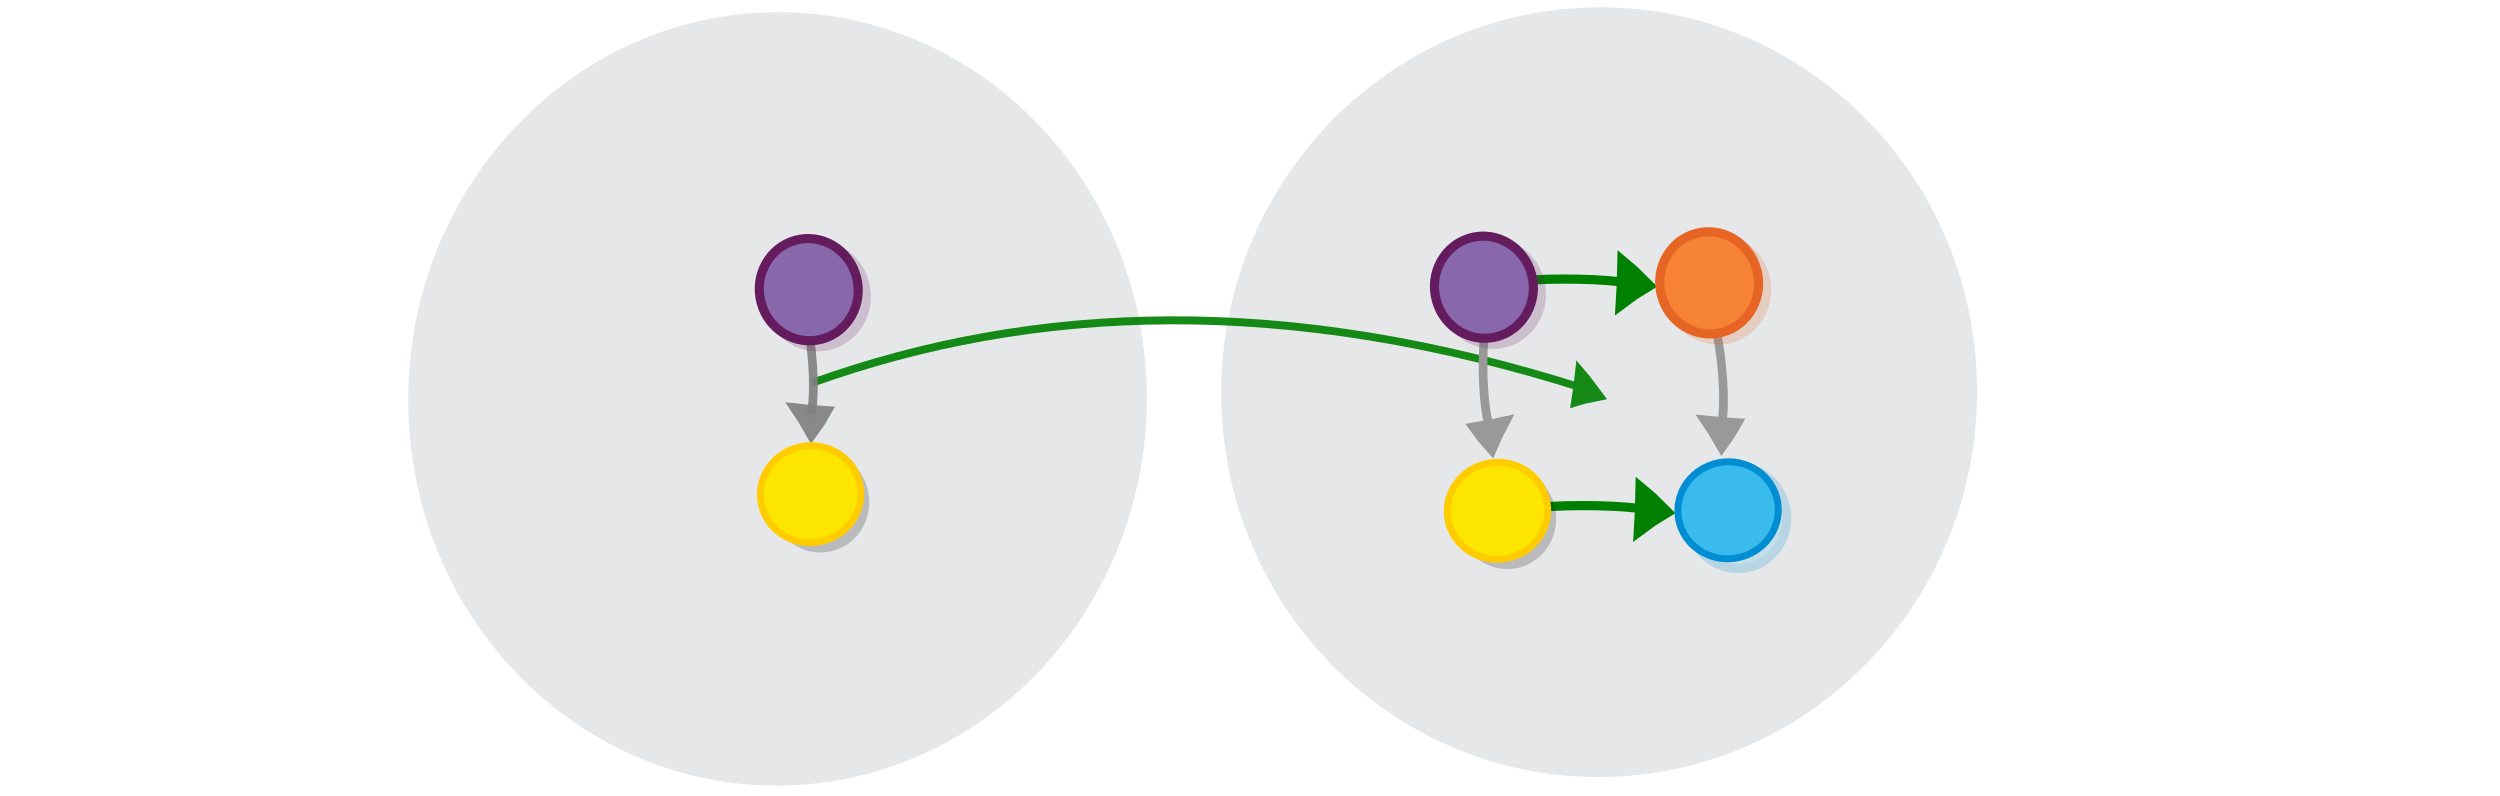
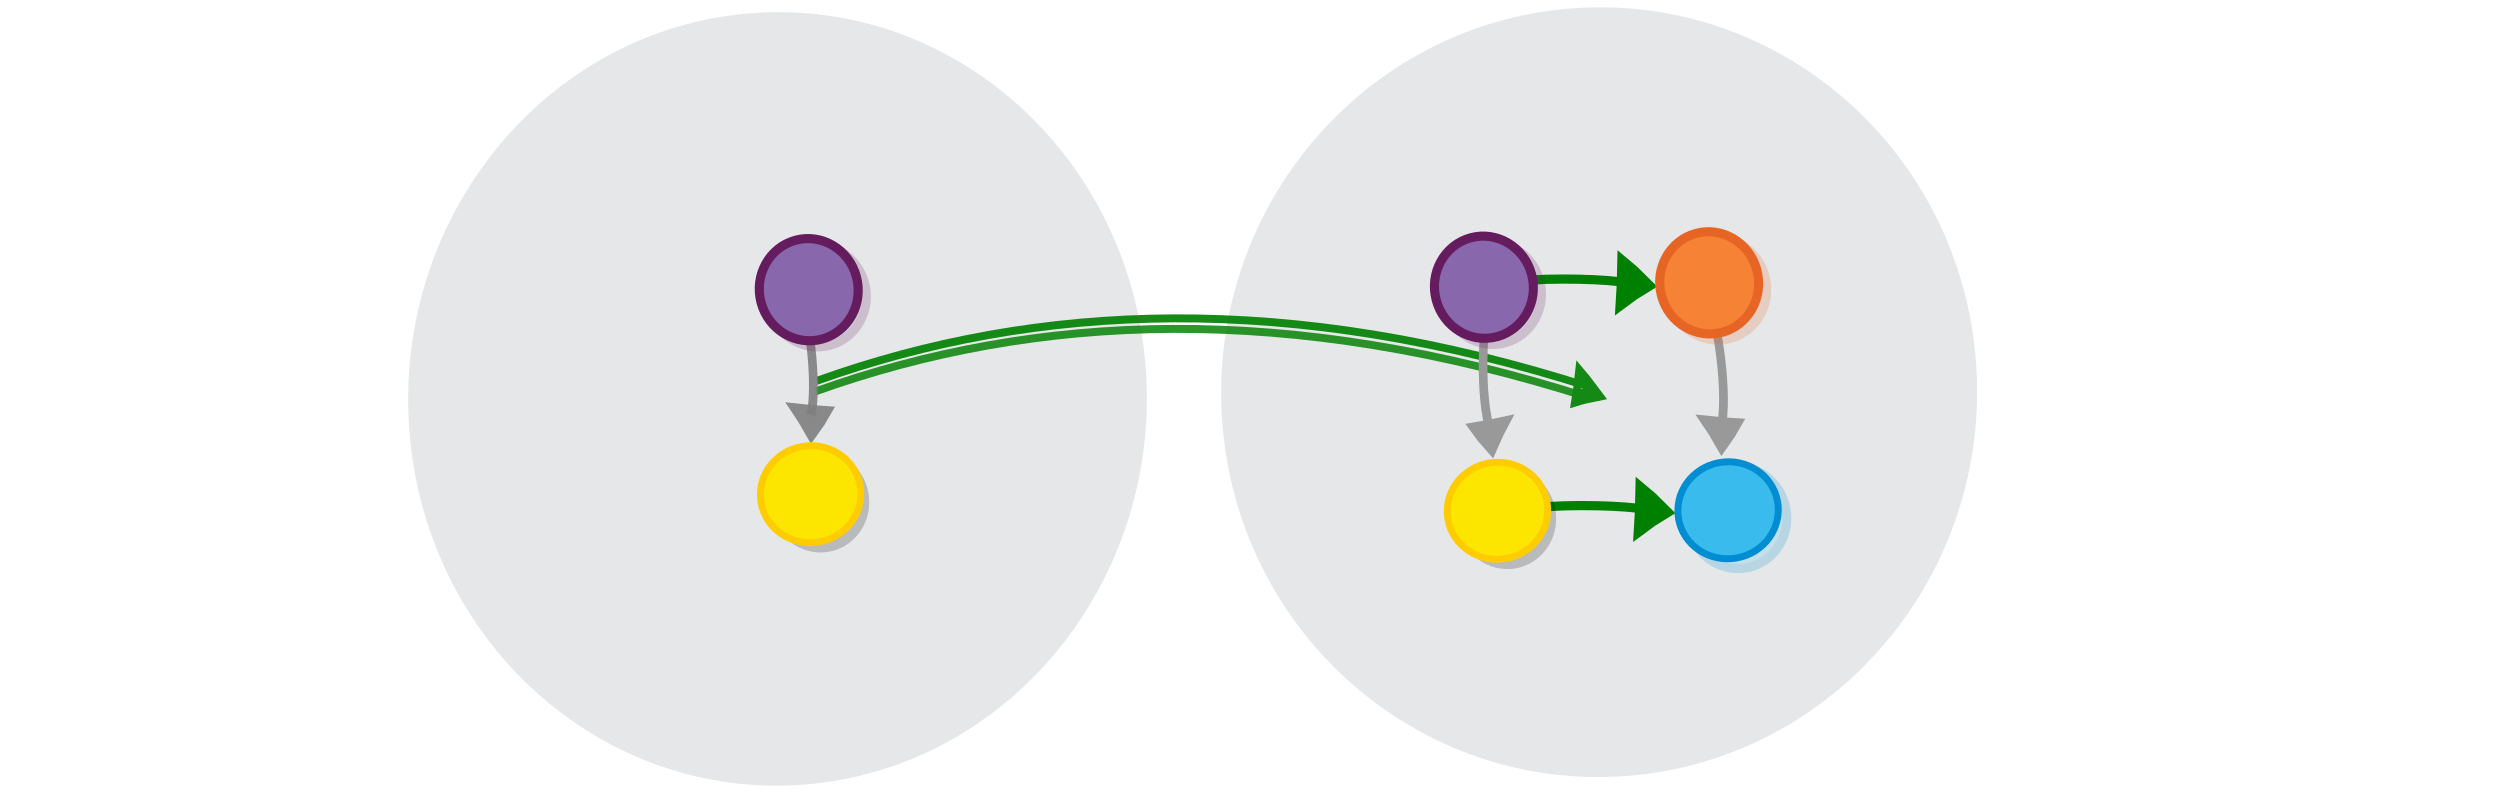
<svg xmlns="http://www.w3.org/2000/svg" viewBox="0 0 595.3 189.5" version="1.1" id="svg15613">
  <defs id="defs15617" />
  <g id="g26943" transform="matrix(1.044204,0,0,1.063591,77.40787,-2.524353)">
    <ellipse style="fill:#e6e7e8;stroke:#bbbcbe;stroke-width:0;stroke-miterlimit:10;stroke-dasharray:none;stroke-opacity:1" id="circle15601-9-4-4" cy="99.588" cx="96.205" transform="matrix(0.9968418,-0.0794129,0.0730055,0.9973315,0,0)" rx="84.25" ry="86.554" />
  </g>
  <g id="g26939" transform="matrix(1.08144,0,0,1.043721,48.59926,-2.212763)">
    <ellipse style="fill:#e6e7e8;stroke:#bbbcbe;stroke-width:0;stroke-miterlimit:10;stroke-dasharray:none;stroke-opacity:1" id="circle15601-9-4-4-1" cy="116.324" cx="299.893" transform="matrix(0.9966744,-0.08148687,0.07114503,0.997466,0,0)" rx="83.263" ry="87.763" />
  </g>
  <g id="g42748" transform="matrix(1.066534,-0.07974181,0.08024606,1.028855,1.275121,32.20644)" />
  <g id="g42748-8" transform="matrix(1.066534,-0.07974181,0.08024606,1.028855,253.3379,16.58281)" />
  <g id="g29850-0" transform="matrix(0.7193524,0,0,-0.7193524,-18.73215,99.81105)">
    <g transform="matrix(0.1531818,0.01203375,0.02762065,-0.2130057,509.4576,103.7431)" id="g1482-7-0-4-90-3" style="display:inline;fill:#ff8080;stroke:#008000;stroke-width:6.389;stroke-miterlimit:10;stroke-opacity:1">
      <path d="m 300.111,308.891 c 11.457,-5.059 23.316,-9.601 35.445,-13.89 -8.574,-7.716 -17.731,-15.117 -27.472,-22.203 -2.745,12.606 -4.334,22.493 -7.973,36.094 z" id="path1478-7-9-9-9-9" style="fill:#ff8080;stroke:#008000;stroke-width:36.898;stroke-opacity:1" />
      <path d="m 44.584,277.85 c 65.576,-4.732 190.882,3.877 244.646,11.716" id="path1480-1-3-7-1-1" style="fill:#ff8080;stroke:#008000;stroke-width:14.277;stroke-opacity:1;paint-order:markers fill stroke" />
    </g>
  </g>
  <g id="g29850-0-2" transform="matrix(0.7193524,0,0,-0.7193524,-14.4084,153.753)">
    <g transform="matrix(0.1531818,0.01203375,0.02762065,-0.2130057,509.4576,103.7431)" id="g1482-7-0-4-90-3-8" style="display:inline;fill:#ff8080;stroke:#008000;stroke-width:6.389;stroke-miterlimit:10;stroke-opacity:1">
      <path d="m 300.111,308.891 c 11.457,-5.059 23.316,-9.601 35.445,-13.89 -8.574,-7.716 -17.731,-15.117 -27.472,-22.203 -2.745,12.606 -4.334,22.493 -7.973,36.094 z" id="path1478-7-9-9-9-9-8" style="fill:#ff8080;stroke:#008000;stroke-width:36.898;stroke-opacity:1" />
      <path d="m 44.584,277.85 c 65.576,-4.732 190.882,3.877 244.646,11.716" id="path1480-1-3-7-1-1-8" style="fill:#ff8080;stroke:#008000;stroke-width:14.277;stroke-opacity:1;paint-order:markers fill stroke" />
    </g>
  </g>
  <g transform="matrix(0.1124273,-0.01199662,0.01882329,0.2330963,340.8073,45.98085)" style="display:inline;opacity:0.91;fill:#dddddd;stroke:#008000;stroke-width:10.934;stroke-miterlimit:10;stroke-dasharray:none;stroke-opacity:1" id="g16254-4">
    <path style="stroke:#008000;stroke-width:15.575;stroke-miterlimit:10;stroke-dasharray:none;stroke-opacity:1" id="path1478-7-9-0-19-0-7-4-6" d="m 268.428,223.772 c 14.425,-1.398 29.324,-2.294 44.547,-2.925 -10.282,-8.117 -21.301,-16.116 -33.058,-24 -3.964,9.413 -6.373,16.925 -11.489,26.924 z" />
-     <path style="fill:none;stroke:#008000;stroke-width:8.154;stroke-miterlimit:10;stroke-dasharray:none;stroke-opacity:1;paint-order:markers fill stroke" id="path1480-1-3-1-5-7-5-05-2" d="M -1331.284,125.192 C -855.987,69.129 -321.325,85.367 294.161,215.831" />
+     <path style="fill:none;stroke:#008000;stroke-width:8.154;stroke-miterlimit:10;stroke-dasharray:none;stroke-opacity:1;paint-order:markers fill stroke" id="path1480-1-3-1-5-7-5-05-2" d="M -1321.738,123.69 C -846.44,67.627 -311.779,83.865 303.707,214.329" />
+     <path style="display:inline;opacity:0.91;fill:none;stroke:#008000;stroke-width:8.154;stroke-miterlimit:10;stroke-dasharray:none;stroke-opacity:1;paint-order:markers fill stroke" id="path1480-1-3-1-5-7-5-05-2-6" d="M -1325.785,134.237 C -850.487,78.175 -315.825,94.412 299.66,224.877" />
  </g>
  <g style="display:inline;fill:#dddddd;stroke:#999999;stroke-width:6.389;stroke-miterlimit:10;stroke-opacity:1" id="g1482-7-0-1-0-3-5-2" transform="matrix(0.03350987,0.1971625,-0.2366161,0.00533208,452.8832,40.76092)">
    <path style="stroke:#999999;stroke-width:19.035;stroke-opacity:1" id="path1478-7-9-0-19-0-2-7" d="m 299.356,233.033 c 5.865,-2.466 11.98,-4.677 18.256,-6.762 -5.112,-3.83 -10.518,-7.506 -16.22,-11.028 -0.69,6.214 -0.926,11.088 -2.036,17.79 z" />
    <path style="fill:none;stroke:#999999;stroke-width:10.649;stroke-opacity:1;paint-order:markers fill stroke" id="path1480-1-3-1-5-7-2-0" d="M 127.386,78.378 C 176.957,66.302 277.685,72.076 317.498,86.173" transform="matrix(0.89574,0,0,0.81736,18.384,154.236)" />
  </g>
  <a id="a49464" transform="translate(88.93306,0.0078569)">
    <g style="display:inline;fill:#dddddd;stroke:#808080;stroke-width:6.389;stroke-miterlimit:10;stroke-opacity:0.91" id="g1482-7-0-1-0-3" transform="matrix(0.03265143,0.1973065,-0.236637,0.0043022,147.4684,38.04733)">
      <path style="stroke:#808080;stroke-width:19.035;stroke-opacity:0.91" id="path1478-7-9-0-19-0" d="m 299.356,233.033 c 5.865,-2.466 11.98,-4.677 18.256,-6.762 -5.112,-3.83 -10.518,-7.506 -16.22,-11.028 -0.69,6.214 -0.926,11.088 -2.036,17.79 z" />
      <path style="fill:none;stroke:#808080;stroke-width:10.649;stroke-opacity:0.91;paint-order:markers fill stroke" id="path1480-1-3-1-5-7" d="M 127.386,78.378 C 176.957,66.302 277.685,72.076 317.498,86.173" transform="matrix(0.89574,0,0,0.81736,18.384,154.236)" />
    </g>
    <g id="g16126" transform="matrix(0.1847734,0.9650488,-0.9650488,0.1847734,129.2282,-113.3525)" style="fill:#8967ac;fill-opacity:1;stroke:#651c5f;stroke-opacity:1">
      <ellipse ry="11.965" rx="12.4" transform="matrix(0.9972166,-0.07455915,0.0777593,0.9969722,0,0)" style="opacity:0.203;fill:#8967ac;fill-opacity:1;stroke:#651c5f;stroke-width:2.214;stroke-miterlimit:10;stroke-dasharray:none;stroke-opacity:1" id="circle15601-9-4-6" cy="72.011" cx="174.056" />
      <ellipse ry="11.965" rx="12.4" transform="matrix(0.9972166,-0.07455915,0.0777593,0.9969722,0,0)" style="fill:#8967ac;fill-opacity:1;stroke:#651c5f;stroke-width:2.214;stroke-miterlimit:10;stroke-dasharray:none;stroke-opacity:1" id="circle15601-9-4" cy="73.519" cx="172.109" />
    </g>
    <g id="g16153" transform="matrix(0.1019075,0.9772796,-0.9772796,0.1019075,174.4153,-81.17957)">
      <ellipse cx="178.593" cy="120.173" id="circle15601-9-4-6-2" style="opacity:0.203;fill:#030303;fill-opacity:1;stroke:none;stroke-width:2.214;stroke-miterlimit:10;stroke-dasharray:none;stroke-opacity:1" transform="matrix(0.9872427,-0.1592225,0.1623902,0.9867266,0,0)" rx="12.4" ry="11.965" />
      <ellipse ry="11.748" rx="12.176" transform="matrix(-0.07418163,-0.9972448,0.9970015,-0.07738188,0,0)" style="fill:#fce600;fill-opacity:1;stroke:#ffcc00;stroke-width:1.677;stroke-miterlimit:10;stroke-opacity:1" id="circle15605" cy="186.489" cx="-106.902" />
    </g>
  </a>
  <g style="display:inline;fill:#dddddd;stroke:#999999;stroke-width:6.389;stroke-miterlimit:10;stroke-opacity:1" id="g1482-7-0-1-0-3-5" transform="matrix(-0.01201182,0.1996289,0.2358071,-0.02026366,305.4717,46.35231)">
    <path style="stroke:#999999;stroke-width:19.035;stroke-opacity:1" id="path1478-7-9-0-19-0-2" d="m 299.356,233.033 c 5.865,-2.466 11.98,-4.677 18.256,-6.762 -5.112,-3.83 -10.518,-7.506 -16.22,-11.028 -0.69,6.214 -0.926,11.088 -2.036,17.79 z" />
    <path style="fill:none;stroke:#999999;stroke-width:10.649;stroke-opacity:1;paint-order:markers fill stroke" id="path1480-1-3-1-5-7-2" d="M 127.386,78.378 C 176.957,66.302 277.685,72.076 317.498,86.173" transform="matrix(0.89574,0,0,0.81736,18.384,154.236)" />
  </g>
  <g id="g16126-2" transform="matrix(0.1847734,0.9650488,-0.9650488,0.1847734,378.9294,-113.928)" style="fill:#8967ac;fill-opacity:1;stroke:#651c5f;stroke-opacity:1">
    <ellipse ry="11.965" rx="12.4" transform="matrix(0.9972166,-0.07455915,0.0777593,0.9969722,0,0)" style="opacity:0.203;fill:#8967ac;fill-opacity:1;stroke:#651c5f;stroke-width:2.214;stroke-miterlimit:10;stroke-dasharray:none;stroke-opacity:1" id="circle15601-9-4-6-3" cy="72.011" cx="174.056" />
    <ellipse ry="11.965" rx="12.4" transform="matrix(0.9972166,-0.07455915,0.0777593,0.9969722,0,0)" style="fill:#8967ac;fill-opacity:1;stroke:#651c5f;stroke-width:2.214;stroke-miterlimit:10;stroke-dasharray:none;stroke-opacity:1" id="circle15601-9-4-1" cy="73.519" cx="172.109" />
  </g>
  <g id="g16153-8" transform="matrix(0.1019075,0.9772796,-0.9772796,0.1019075,426.9027,-77.22646)">
    <ellipse cx="178.593" cy="120.173" id="circle15601-9-4-6-2-3" style="opacity:0.203;fill:#030303;fill-opacity:1;stroke:none;stroke-width:2.214;stroke-miterlimit:10;stroke-dasharray:none;stroke-opacity:1" transform="matrix(0.9872427,-0.1592225,0.1623902,0.9867266,0,0)" rx="12.4" ry="11.965" />
    <ellipse ry="11.748" rx="12.176" transform="matrix(-0.07418163,-0.9972448,0.9970015,-0.07738188,0,0)" style="fill:#fce600;fill-opacity:1;stroke:#ffcc00;stroke-width:1.677;stroke-miterlimit:10;stroke-opacity:1" id="circle15605-4" cy="186.489" cx="-106.902" />
  </g>
  <g id="g16126-2-2" transform="matrix(0.1847734,0.9650488,-0.9650488,0.1847734,432.5676,-114.9724)" style="fill:#f58235;fill-opacity:1;stroke:#e76524;stroke-opacity:1">
    <ellipse ry="11.965" rx="12.4" transform="matrix(0.9972166,-0.07455915,0.0777593,0.9969722,0,0)" style="opacity:0.203;fill:#f58235;fill-opacity:1;stroke:#e76524;stroke-width:2.214;stroke-miterlimit:10;stroke-dasharray:none;stroke-opacity:1" id="circle15601-9-4-6-3-2" cy="72.011" cx="174.056" />
    <ellipse ry="11.965" rx="12.4" transform="matrix(0.9972166,-0.07455915,0.0777593,0.9969722,0,0)" style="fill:#f58235;fill-opacity:1;stroke:#e76524;stroke-width:2.214;stroke-miterlimit:10;stroke-dasharray:none;stroke-opacity:1" id="circle15601-9-4-1-4" cy="73.519" cx="172.109" />
  </g>
  <g id="g16153-8-5" transform="matrix(0.1019075,0.9772796,-0.9772796,0.1019075,481.8188,-77.34166)" style="fill:#39bced;fill-opacity:1;stroke:#008dd2;stroke-opacity:1">
    <ellipse cx="178.593" cy="120.173" id="circle15601-9-4-6-2-3-1" style="opacity:0.203;fill:#39bced;fill-opacity:1;stroke:#008dd2;stroke-width:2.214;stroke-miterlimit:10;stroke-dasharray:none;stroke-opacity:1" transform="matrix(0.9872427,-0.1592225,0.1623902,0.9867266,0,0)" rx="12.4" ry="11.965" />
    <ellipse ry="11.748" rx="12.176" transform="matrix(-0.07418163,-0.9972448,0.9970015,-0.07738188,0,0)" style="fill:#39bced;fill-opacity:1;stroke:#008dd2;stroke-width:1.677;stroke-miterlimit:10;stroke-opacity:1" id="circle15605-4-7" cy="186.489" cx="-106.902" />
  </g>
</svg>
